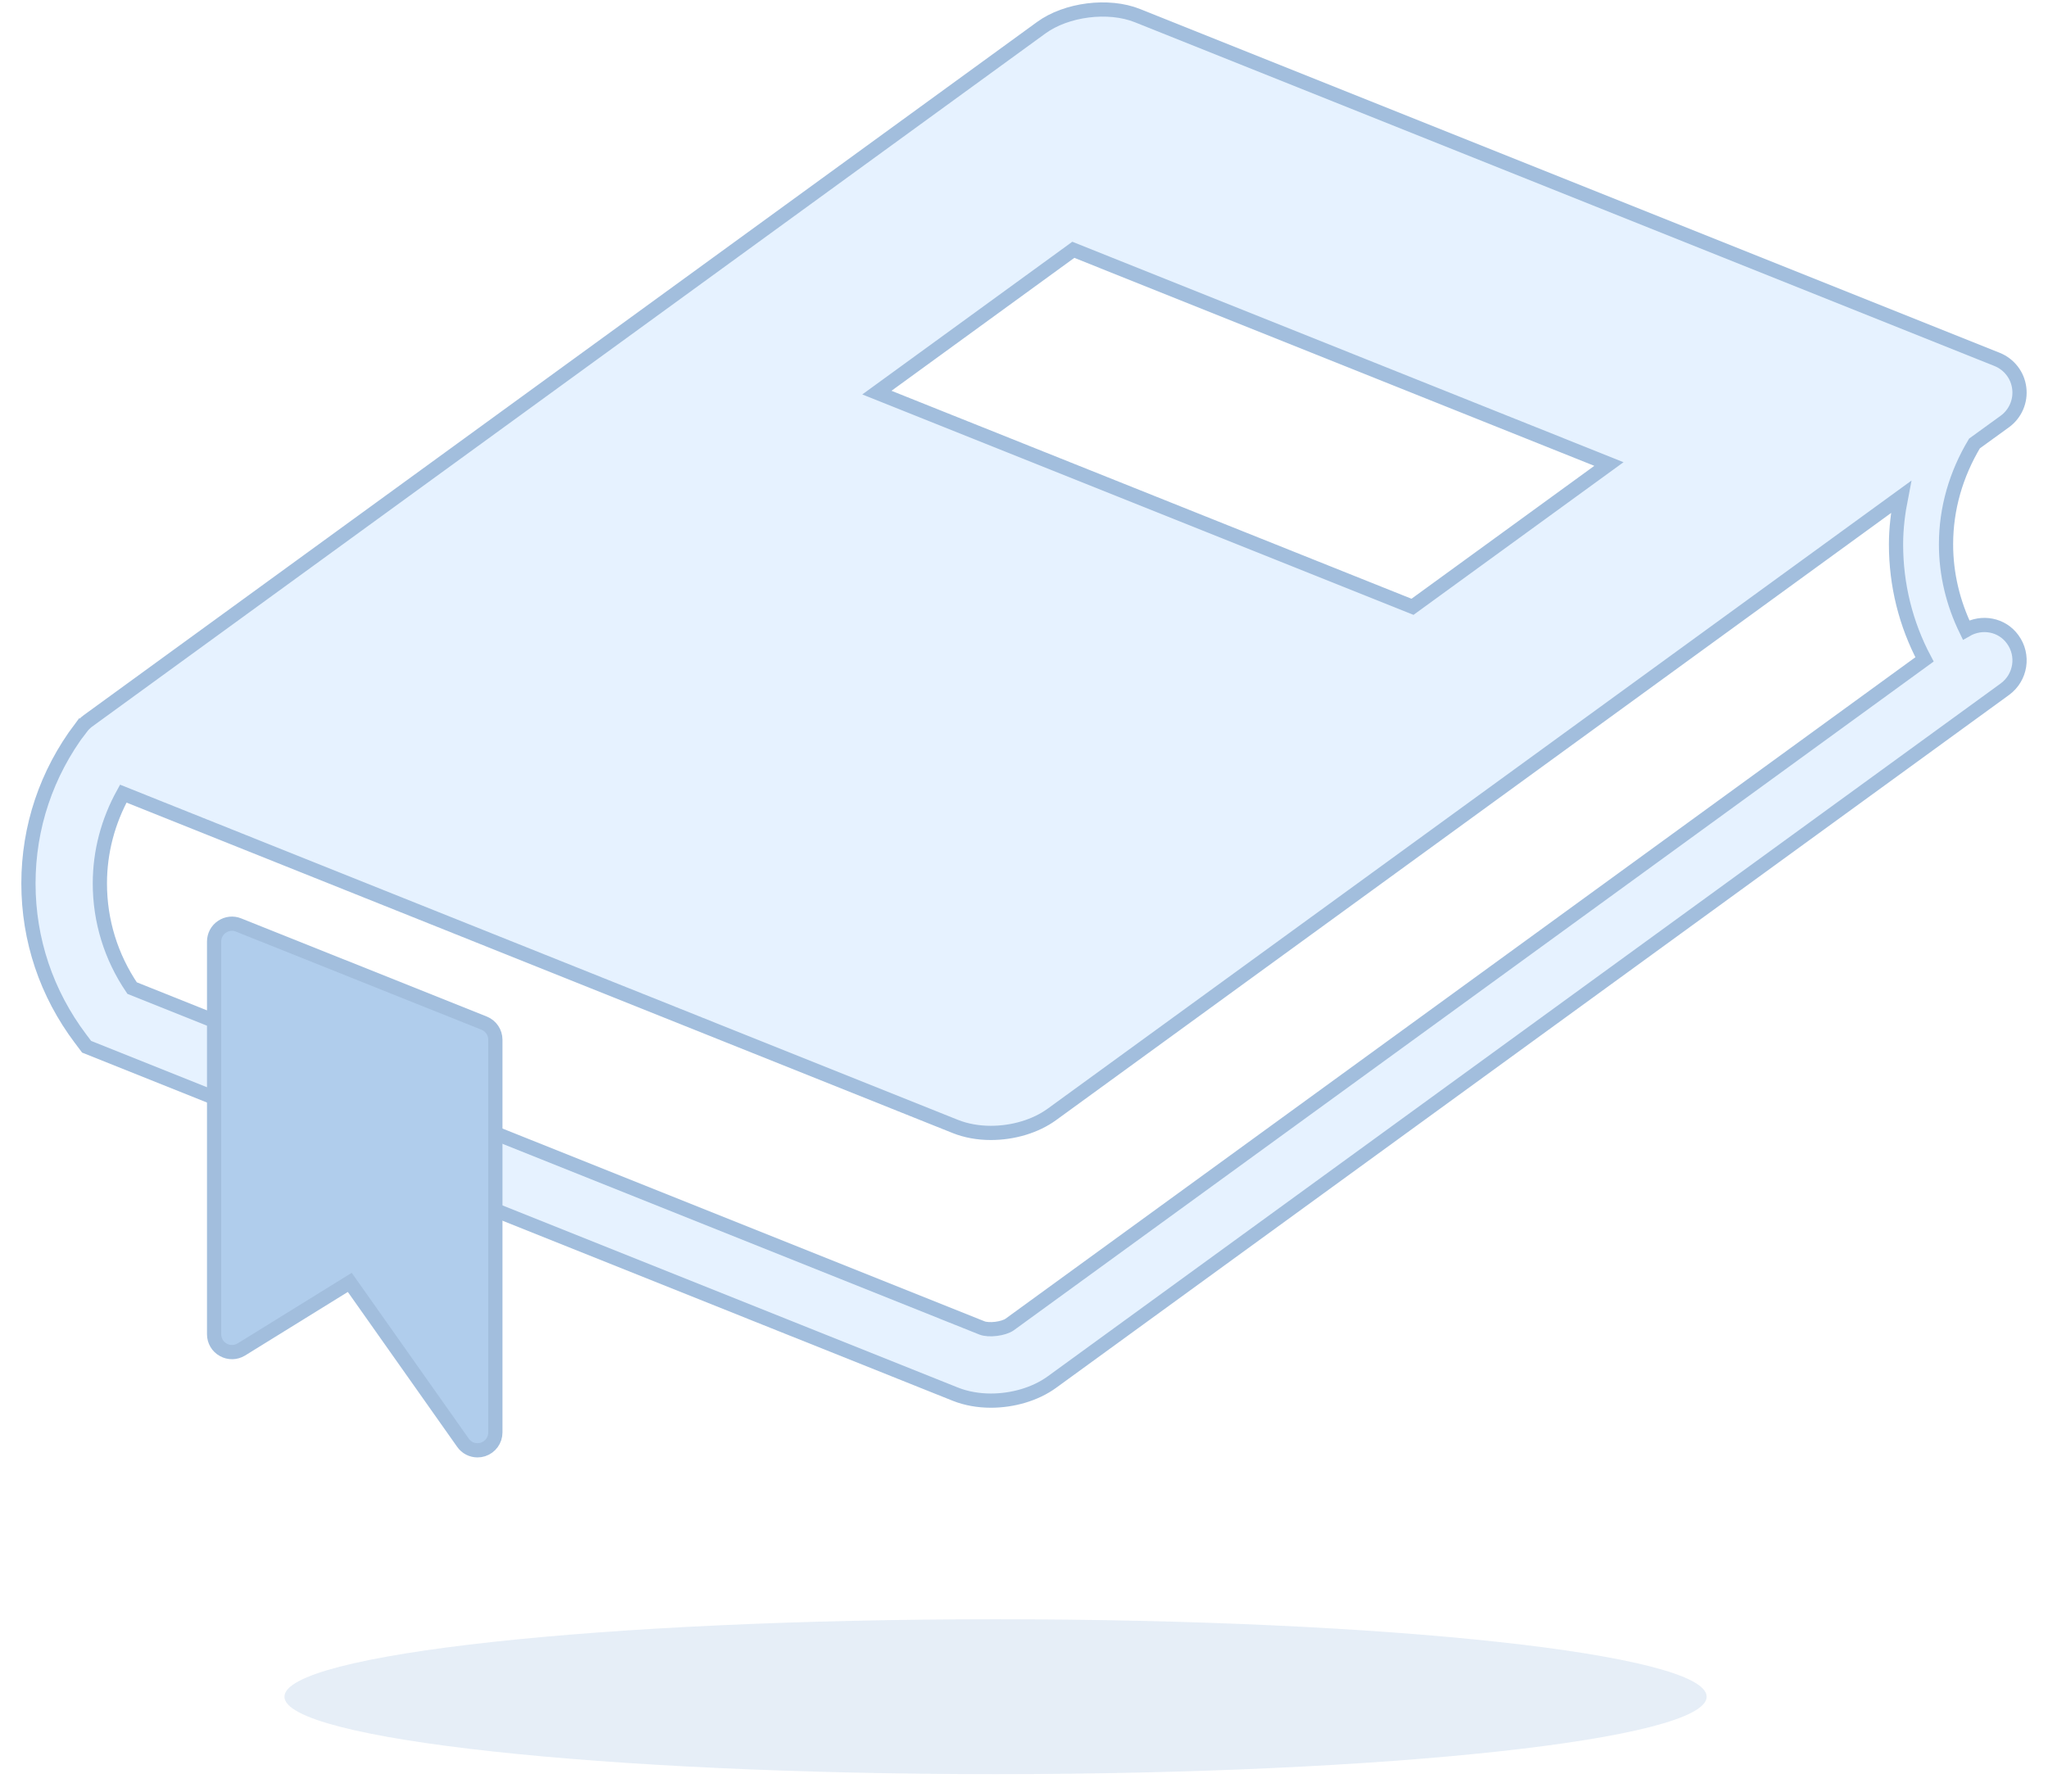
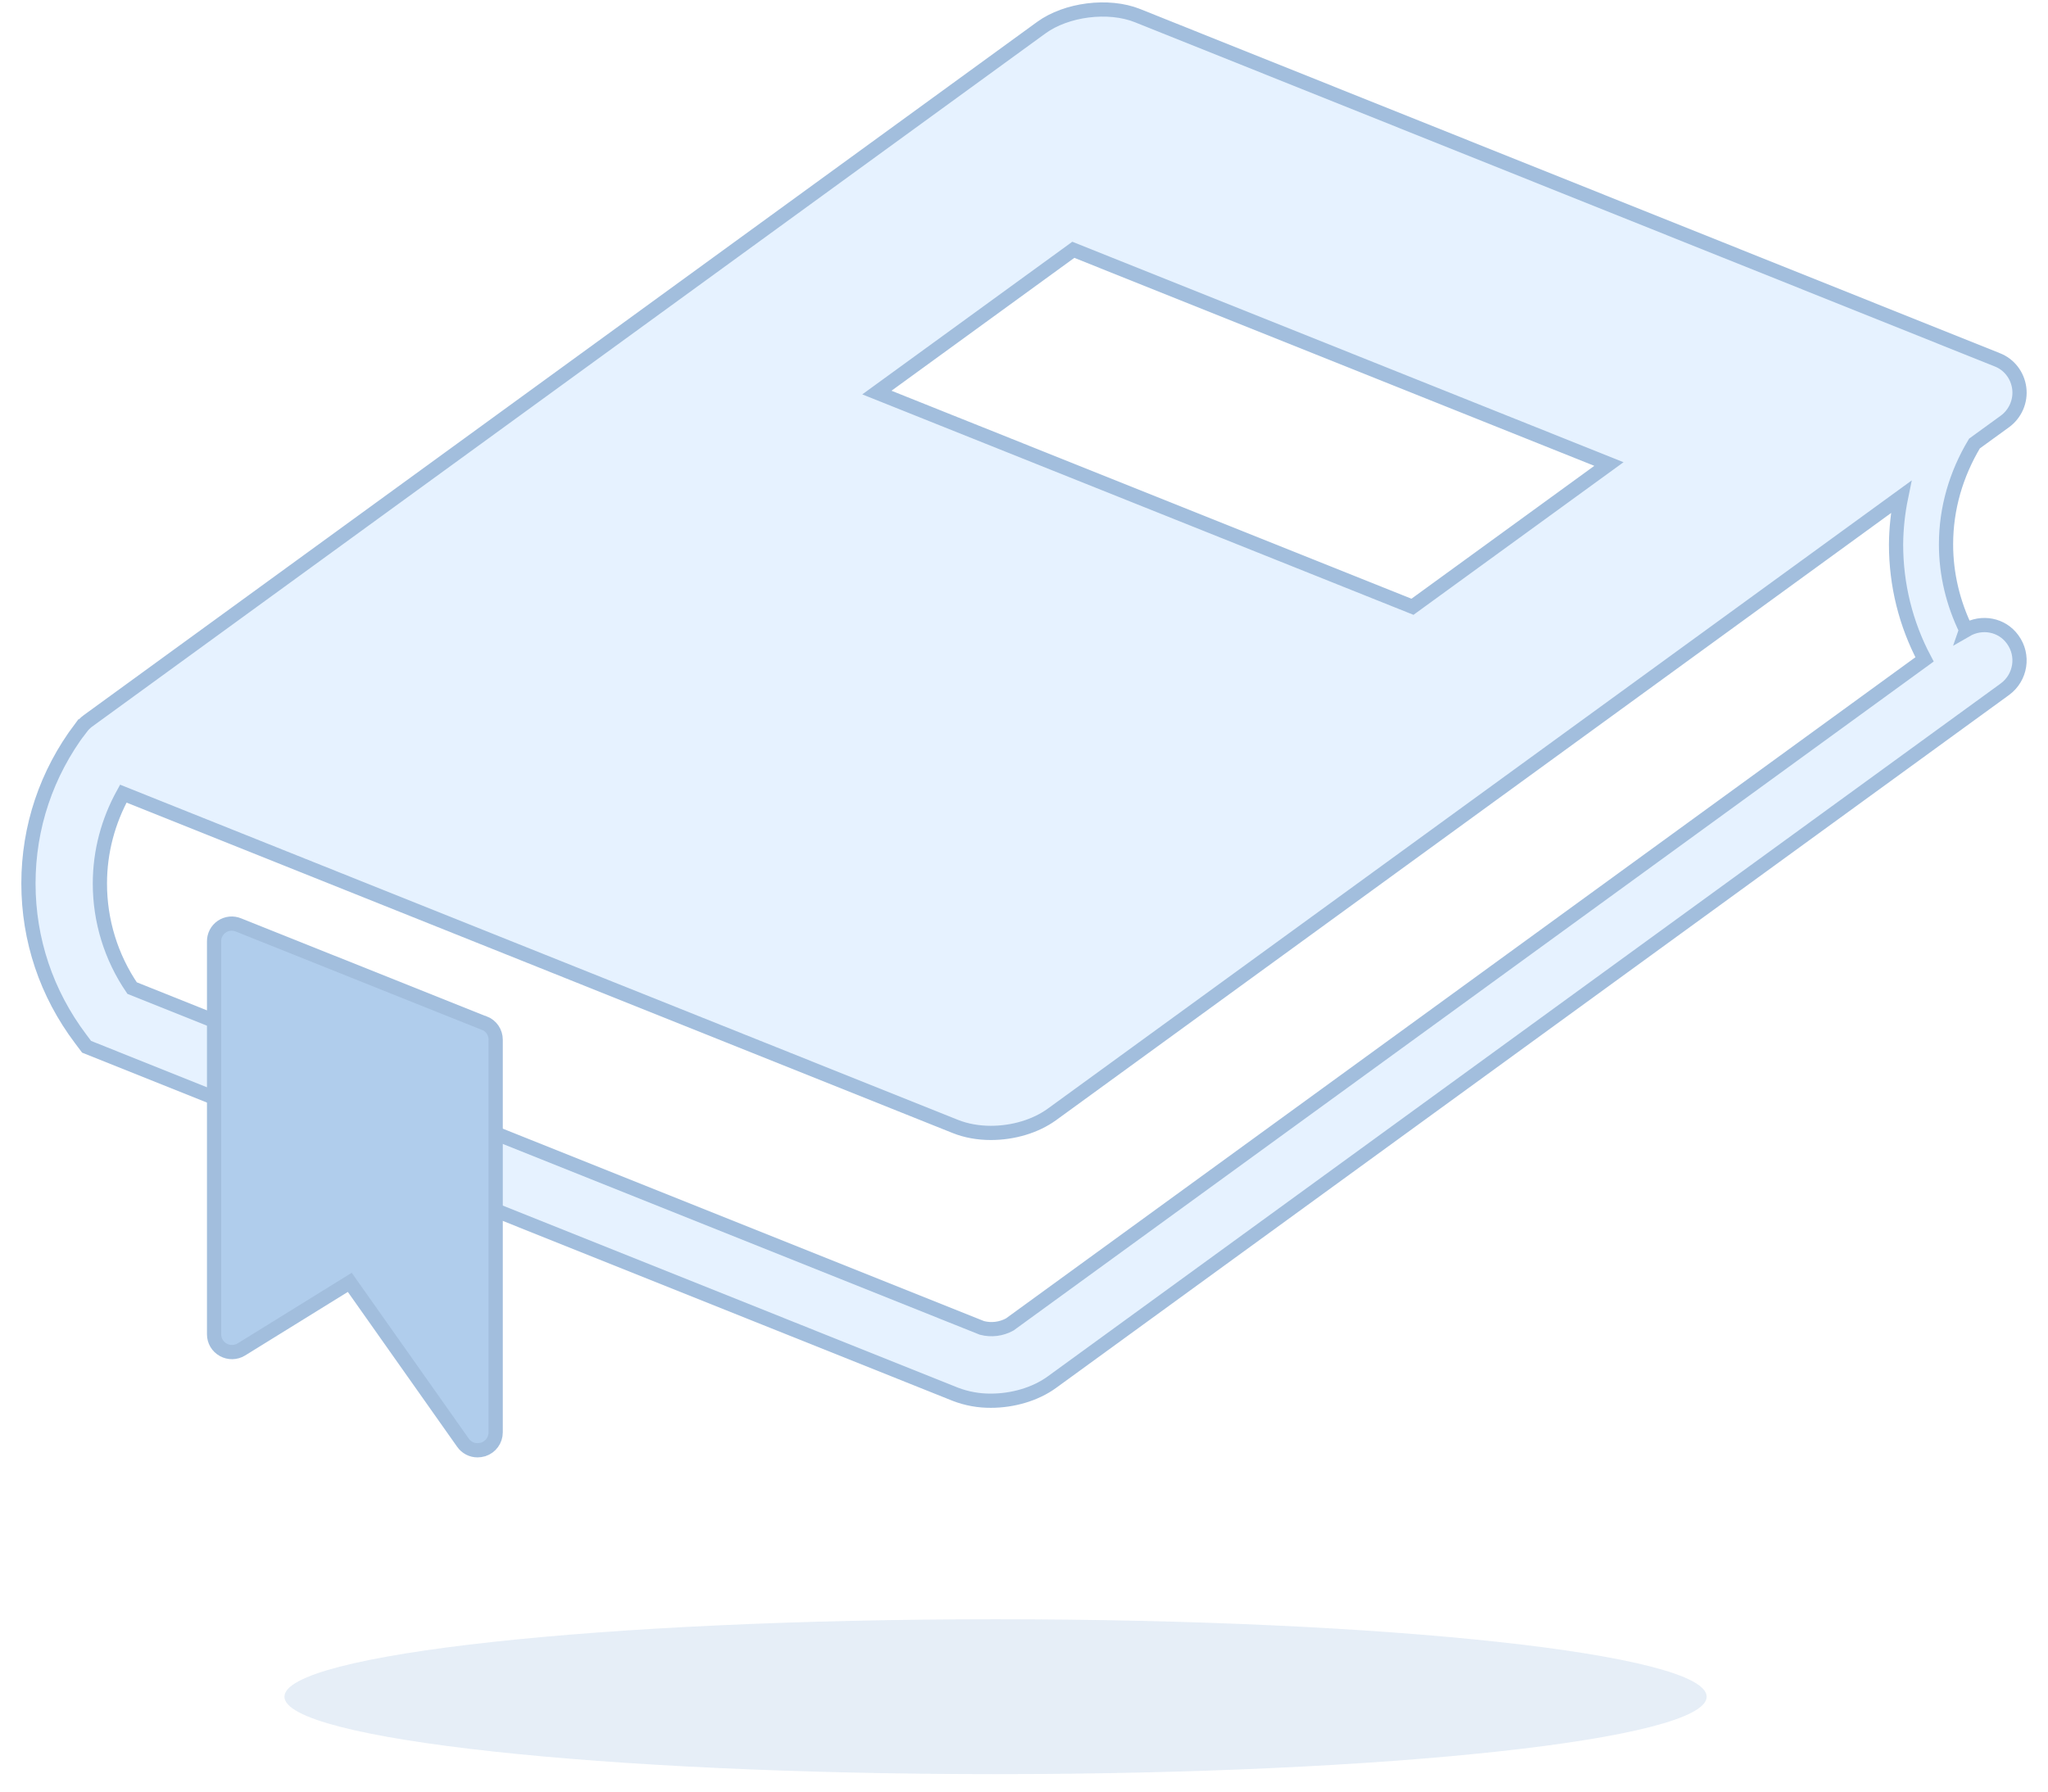
- <svg xmlns="http://www.w3.org/2000/svg" width="72px" height="63px" viewBox="0 0 72 63" version="1.1">
-   <g id="Proto-1" stroke="none" stroke-width="1" fill="none" fill-rule="evenodd">
-     <g id="Library---class-4" transform="translate(-148, -266)">
-       <g id="Group" transform="translate(149, 266)">
-         <g id="Group-7" opacity="0.5" transform="translate(9, 56)" fill="#BCD1E9" fill-rule="nonzero">
-           <ellipse id="Oval-Copy-2" opacity="0.75" cx="25" cy="3.663" rx="25" ry="2.723" />
-         </g>
-         <g id="noun_Book_550275" stroke="#A2BEDD" stroke-width="0.5">
-           <path d="M68.12,22.152 C67.664,21.215 67.415,20.197 67.415,19.141 C67.415,17.878 67.77,16.672 68.415,15.595 L69.483,14.821 C69.853,14.551 70.047,14.102 69.989,13.648 C69.934,13.194 69.634,12.81 69.21,12.638 L38.992,0.551 C37.967,0.139 36.486,0.333 35.606,0.975 L2.098,25.345 C1.996,25.419 1.911,25.509 1.838,25.607 L1.834,25.604 C0.634,27.196 0,29.086 0,31.067 C0,33.049 0.634,34.936 1.834,36.528 L2.045,36.808 L32.589,49.026 C32.97,49.177 33.399,49.252 33.836,49.252 C34.603,49.252 35.392,49.026 35.975,48.605 L52.729,36.421 L69.483,24.236 C70.044,23.826 70.168,23.042 69.758,22.482 C69.378,21.956 68.671,21.833 68.12,22.152 Z M36.734,8.784 L55.564,16.317 L48.659,21.338 L29.828,13.806 L36.734,8.784 Z M51.252,34.393 L34.499,46.573 C34.287,46.727 33.762,46.793 33.52,46.695 L3.644,34.745 C2.903,33.653 2.511,32.387 2.511,31.067 C2.511,29.948 2.799,28.877 3.334,27.907 L32.588,39.612 C32.956,39.759 33.386,39.838 33.832,39.838 C34.626,39.838 35.407,39.602 35.975,39.191 L65.835,17.474 C65.728,18.02 65.657,18.575 65.657,19.142 C65.657,20.566 65.999,21.944 66.659,23.187 L51.252,34.393 Z" id="Shape" fill="#E6F2FF" />
-           <path d="M16.021,35.978 L7.387,32.527 C7.195,32.447 6.974,32.473 6.803,32.59 C6.63,32.705 6.527,32.901 6.527,33.11 L6.527,46.919 C6.527,47.147 6.651,47.357 6.85,47.465 C7.046,47.577 7.291,47.572 7.485,47.453 L11.297,45.094 L15.275,50.731 C15.394,50.904 15.587,50.999 15.787,50.999 C15.851,50.999 15.915,50.99 15.977,50.97 C16.238,50.887 16.415,50.644 16.415,50.371 L16.415,36.562 C16.415,36.304 16.259,36.074 16.021,35.978 Z" id="Path" fill="#B0CDEC" />
-         </g>
-       </g>
-     </g>
+ <svg xmlns="http://www.w3.org/2000/svg" width="72" height="63" fill="none" fill-rule="evenodd">
+   <ellipse opacity=".375" cx="35" cy="59.663" rx="25" ry="2.723" fill="#bcd1e9" fill-rule="nonzero" />
+   <g stroke="#a2bedd" stroke-width=".5">
+     <path d="M69.12 22.152c-.456-.936-.705-1.955-.705-3.01 0-1.263.355-2.47 1-3.546l1.068-.775c.37-.27.565-.72.506-1.172s-.355-.838-.78-1L39.992.55c-1.024-.41-2.506-.218-3.386.424L3.098 25.345c-.103.074-.187.164-.26.262l-.004-.002C1.634 27.196 1 29.086 1 31.067s.634 3.87 1.834 5.462l.21.28 30.544 12.22a3.41 3.41 0 0 0 1.248.226c.766 0 1.556-.226 2.138-.647l33.508-24.37c.562-.41.685-1.194.275-1.753-.38-.527-1.087-.65-1.638-.33zM37.734 8.784l18.83 7.533-6.906 5.02-18.83-7.533 6.906-5.02zm14.52 25.608L35.5 46.573a1.33 1.33 0 0 1-.979.122L4.644 34.745a6.51 6.51 0 0 1-1.132-3.678c0-1.118.288-2.19.823-3.16l29.254 11.705c.368.147.798.226 1.244.226.794 0 1.575-.236 2.143-.646l29.86-21.718a8.64 8.64 0 0 0-.178 1.668c0 1.424.342 2.802 1.002 4.045L52.252 34.393z" fill="#e6f2ff" />
+     <path d="M17.02 35.978l-8.634-3.452a.62.62 0 0 0-.86.583v13.81a.62.62 0 0 0 .323.546c.196.11.44.107.635-.012l3.813-2.36 3.978 5.637a.62.62 0 0 0 .513.268c.064 0 .128-.01.2-.03a.63.63 0 0 0 .438-.599v-13.81c0-.257-.156-.488-.394-.583z" fill="#b0cdec" />
  </g>
</svg>
